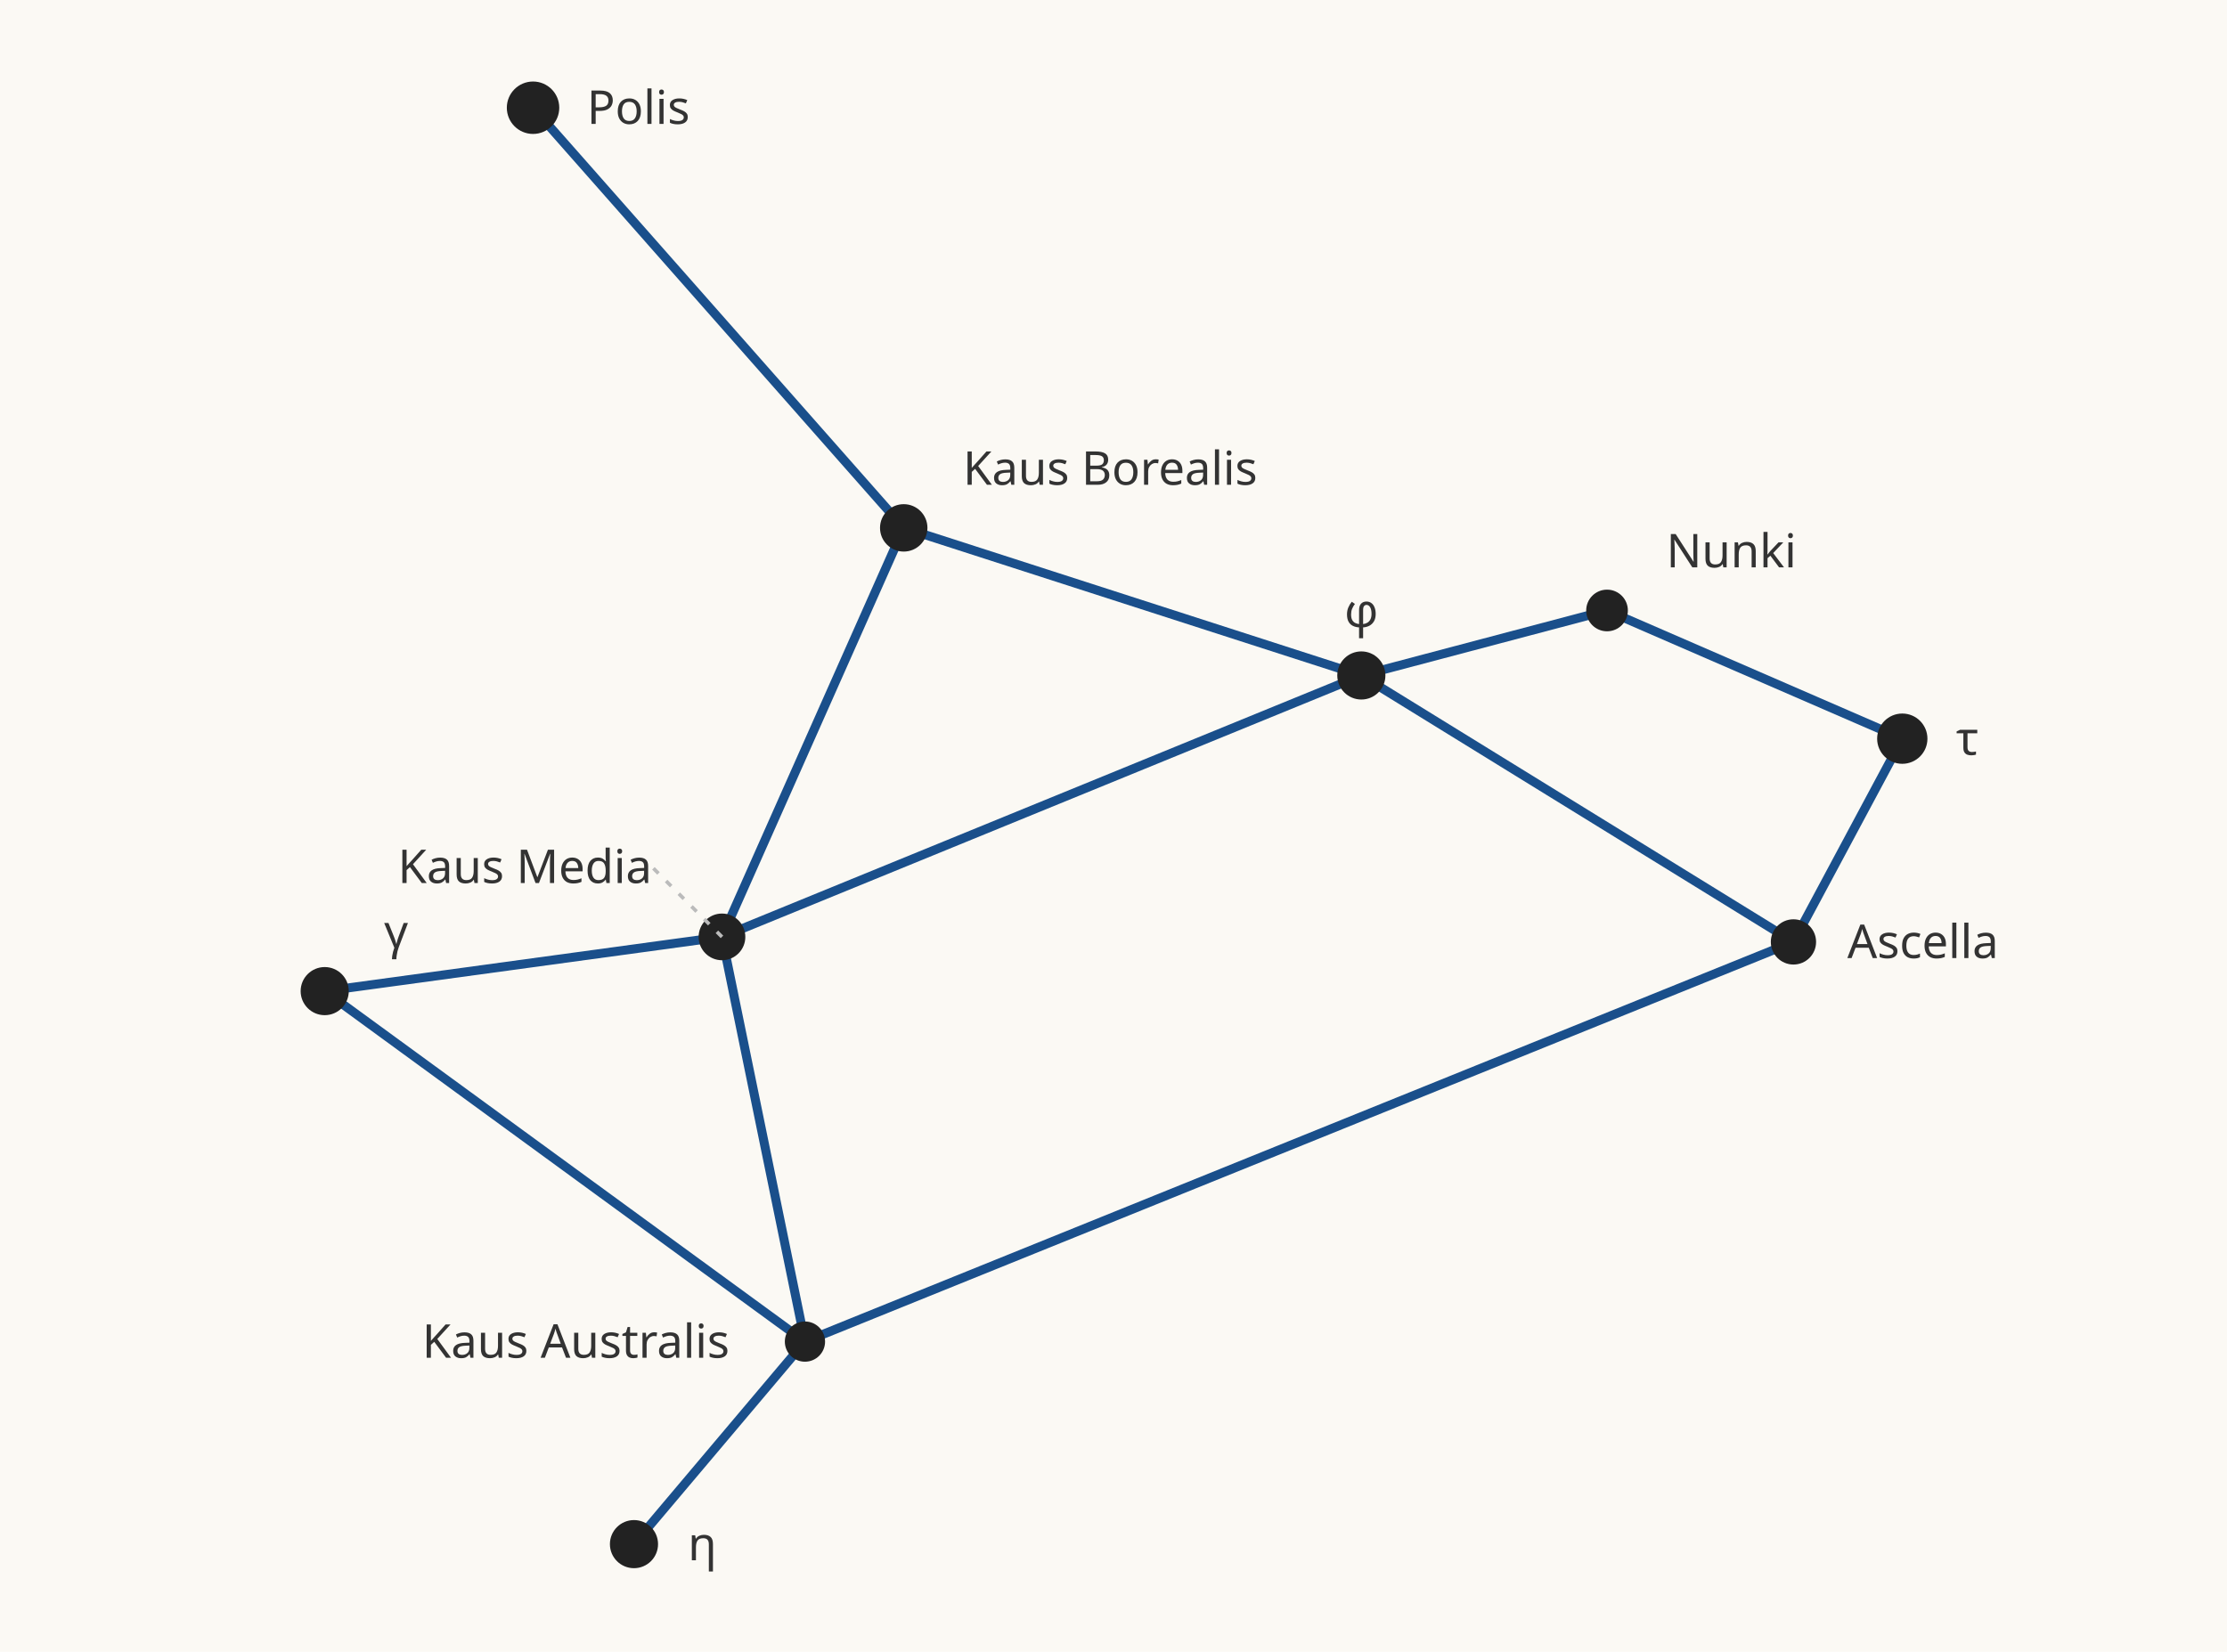
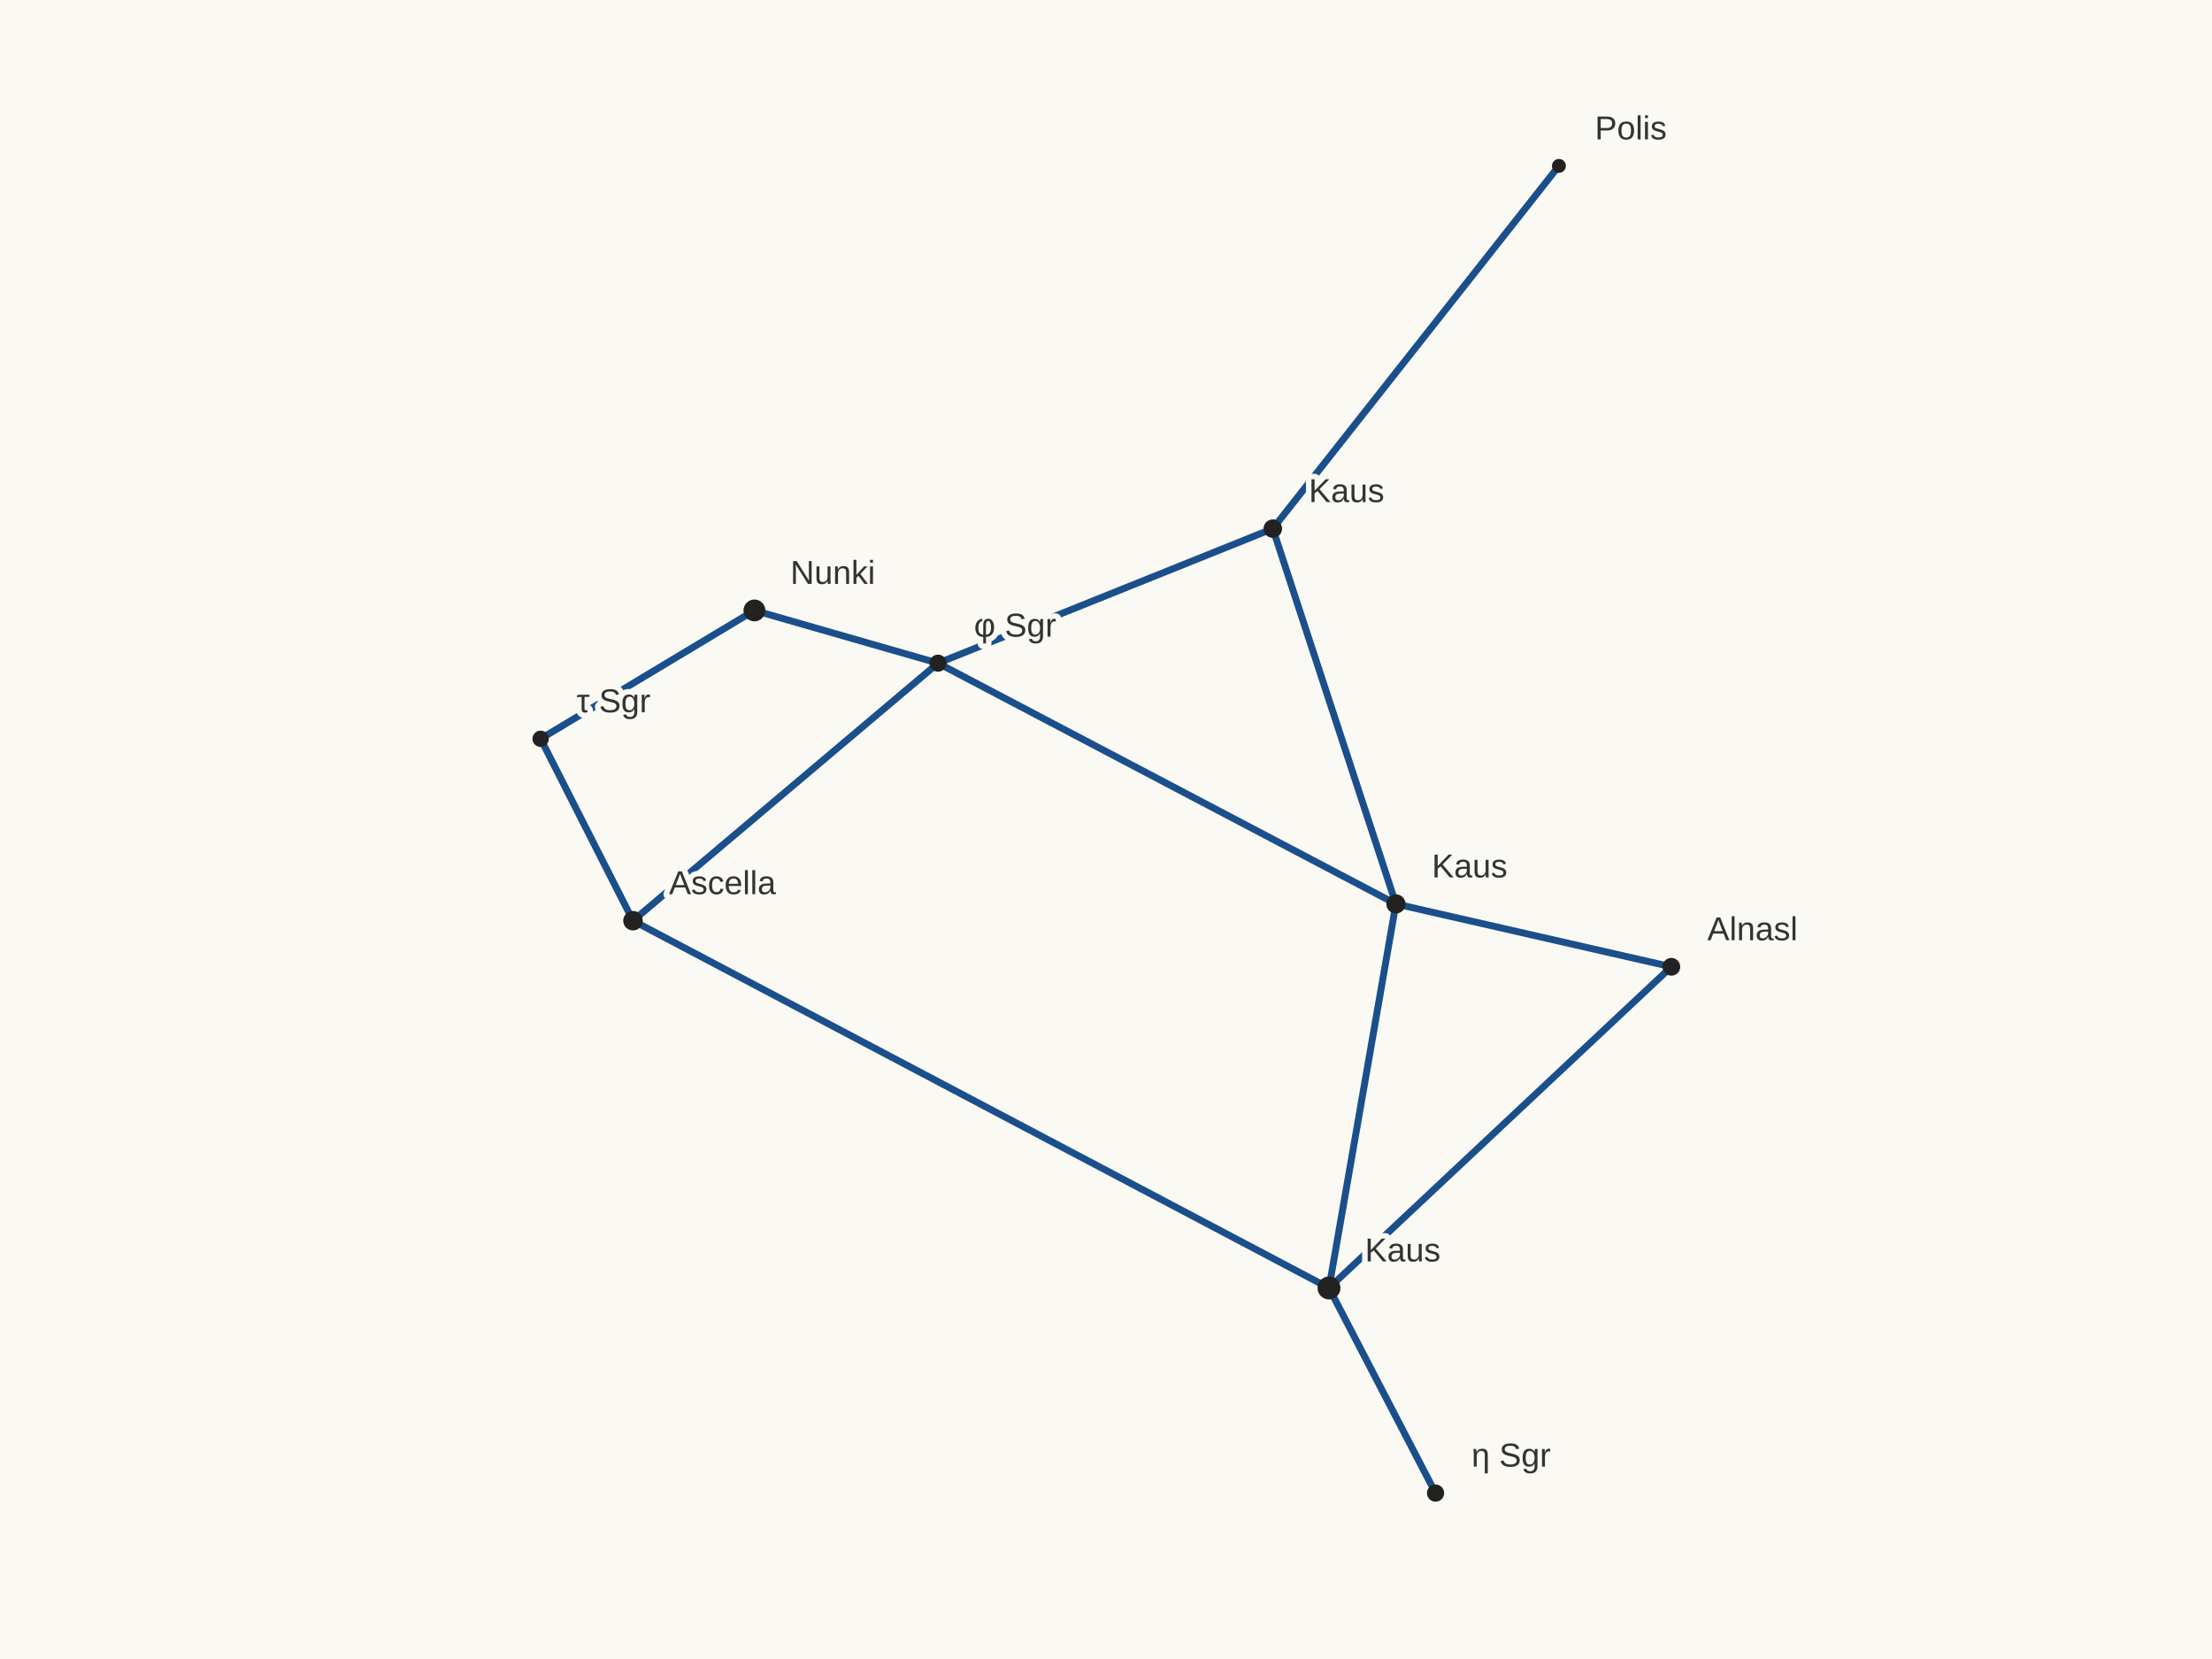
- <svg xmlns="http://www.w3.org/2000/svg" viewBox="0 0 620 460" width="620" height="460" role="img" aria-label="Figure de la constellation Sagittaire">
-   <rect width="620" height="460" fill="#fbf9f4" />
-   <line x1="148.4" y1="30.0" x2="251.6" y2="147.0" stroke="#1a4f8b" stroke-width="2.5" stroke-linecap="round" />
-   <line x1="251.6" y1="147.0" x2="379.0" y2="188.1" stroke="#1a4f8b" stroke-width="2.5" stroke-linecap="round" />
-   <line x1="379.0" y1="188.1" x2="447.4" y2="170.0" stroke="#1a4f8b" stroke-width="2.5" stroke-linecap="round" />
-   <line x1="447.4" y1="170.0" x2="529.6" y2="205.7" stroke="#1a4f8b" stroke-width="2.5" stroke-linecap="round" />
-   <line x1="529.6" y1="205.7" x2="499.3" y2="262.3" stroke="#1a4f8b" stroke-width="2.5" stroke-linecap="round" />
-   <line x1="499.3" y1="262.3" x2="224.1" y2="373.6" stroke="#1a4f8b" stroke-width="2.5" stroke-linecap="round" />
-   <line x1="224.1" y1="373.6" x2="90.4" y2="276.0" stroke="#1a4f8b" stroke-width="2.5" stroke-linecap="round" />
-   <line x1="90.4" y1="276.0" x2="201.0" y2="260.9" stroke="#1a4f8b" stroke-width="2.5" stroke-linecap="round" />
-   <line x1="201.0" y1="260.9" x2="251.6" y2="147.0" stroke="#1a4f8b" stroke-width="2.5" stroke-linecap="round" />
-   <line x1="499.3" y1="262.3" x2="379.0" y2="188.1" stroke="#1a4f8b" stroke-width="2.5" stroke-linecap="round" />
-   <line x1="379.0" y1="188.1" x2="201.0" y2="260.9" stroke="#1a4f8b" stroke-width="2.5" stroke-linecap="round" />
-   <line x1="201.0" y1="260.9" x2="224.1" y2="373.6" stroke="#1a4f8b" stroke-width="2.5" stroke-linecap="round" />
-   <line x1="224.1" y1="373.6" x2="176.5" y2="430.0" stroke="#1a4f8b" stroke-width="2.5" stroke-linecap="round" />
-   <circle cx="90.4" cy="276.0" r="6.7" fill="#222" />
-   <circle cx="148.4" cy="30.0" r="7.3" fill="#222" />
-   <circle cx="176.5" cy="430.0" r="6.7" fill="#222" />
-   <circle cx="201.0" cy="260.9" r="6.5" fill="#222" />
-   <circle cx="224.1" cy="373.6" r="5.6" fill="#222" />
-   <circle cx="251.6" cy="147.0" r="6.6" fill="#222" />
-   <circle cx="379.0" cy="188.1" r="6.7" fill="#222" />
-   <circle cx="447.4" cy="170.0" r="5.8" fill="#222" />
-   <circle cx="499.3" cy="262.3" r="6.3" fill="#222" />
-   <circle cx="529.6" cy="205.7" r="7.0" fill="#222" />
-   <text x="106.9" y="264.0" font-family="system-ui,sans-serif" font-size="13" fill="#333" text-anchor="start">γ</text>
-   <text x="163.4" y="34.5" font-family="system-ui,sans-serif" font-size="13" fill="#333" text-anchor="start">Polis</text>
-   <text x="191.5" y="434.5" font-family="system-ui,sans-serif" font-size="13" fill="#333" text-anchor="start">η</text>
-   <line x1="201.0" y1="260.9" x2="181.5" y2="241.4" stroke="#bbb" stroke-width="1" stroke-dasharray="2,3" />
-   <text x="181.5" y="245.9" font-family="system-ui,sans-serif" font-size="13" fill="#333" text-anchor="end">Kaus Media</text>
-   <text x="203.1" y="378.1" font-family="system-ui,sans-serif" font-size="13" fill="#333" text-anchor="end">Kaus Australis</text>
-   <text x="268.1" y="135.0" font-family="system-ui,sans-serif" font-size="13" fill="#333" text-anchor="start">Kaus Borealis</text>
-   <text x="379.0" y="174.6" font-family="system-ui,sans-serif" font-size="13" fill="#333" text-anchor="middle">φ</text>
-   <text x="463.9" y="158.0" font-family="system-ui,sans-serif" font-size="13" fill="#333" text-anchor="start">Nunki</text>
-   <text x="514.3" y="266.8" font-family="system-ui,sans-serif" font-size="13" fill="#333" text-anchor="start">Ascella</text>
-   <text x="544.6" y="210.2" font-family="system-ui,sans-serif" font-size="13" fill="#333" text-anchor="start">τ</text>
+ <svg xmlns="http://www.w3.org/2000/svg" viewBox="0 0 800 600" width="800" height="600" role="img" aria-label="Figure de Sagittaire">
+   <rect width="800" height="600" fill="#fbf9f4" />
+   <line x1="563.798" y1="60.000" x2="460.327" y2="191.194" stroke="#1a4f8b" stroke-width="2.5" />
+   <line x1="460.327" y1="191.194" x2="339.244" y2="239.837" stroke="#1a4f8b" stroke-width="2.5" />
+   <line x1="339.244" y1="239.837" x2="272.846" y2="220.767" stroke="#1a4f8b" stroke-width="2.5" />
+   <line x1="272.846" y1="220.767" x2="195.533" y2="267.196" stroke="#1a4f8b" stroke-width="2.5" />
+   <line x1="195.533" y1="267.196" x2="228.928" y2="332.984" stroke="#1a4f8b" stroke-width="2.5" />
+   <line x1="228.928" y1="332.984" x2="480.647" y2="465.812" stroke="#1a4f8b" stroke-width="2.5" />
+   <line x1="480.647" y1="465.812" x2="604.467" y2="349.653" stroke="#1a4f8b" stroke-width="2.5" />
+   <line x1="604.467" y1="349.653" x2="504.845" y2="326.919" stroke="#1a4f8b" stroke-width="2.5" />
+   <line x1="504.845" y1="326.919" x2="460.327" y2="191.194" stroke="#1a4f8b" stroke-width="2.5" />
+   <line x1="228.928" y1="332.984" x2="339.244" y2="239.837" stroke="#1a4f8b" stroke-width="2.5" />
+   <line x1="339.244" y1="239.837" x2="504.845" y2="326.919" stroke="#1a4f8b" stroke-width="2.5" />
+   <line x1="504.845" y1="326.919" x2="480.647" y2="465.812" stroke="#1a4f8b" stroke-width="2.5" />
+   <line x1="480.647" y1="465.812" x2="519.185" y2="540.000" stroke="#1a4f8b" stroke-width="2.5" />
+   <circle cx="604.467" cy="349.653" r="3.21" fill="#222" data-star="simbad:2432279" />
+   <circle cx="563.798" cy="60.000" r="2.52" fill="#222" data-star="simbad:2536242" />
+   <circle cx="519.185" cy="540.000" r="3.11" fill="#222" data-star="simbad:2350972" />
+   <circle cx="504.845" cy="326.919" r="3.47" fill="#222" data-star="simbad:2473749" />
+   <circle cx="480.647" cy="465.812" r="4.15" fill="#222" data-star="simbad:2371233" />
+   <circle cx="460.327" cy="191.194" r="3.35" fill="#222" data-star="simbad:2501824" />
+   <circle cx="339.244" cy="239.837" r="3.09" fill="#222" data-star="simbad:2503301" />
+   <circle cx="272.846" cy="220.767" r="3.95" fill="#222" data-star="simbad:2503532" />
+   <circle cx="228.928" cy="332.984" r="3.53" fill="#222" data-star="simbad:2477592" />
+   <circle cx="195.533" cy="267.196" r="2.95" fill="#222" data-star="simbad:2477543" />
+   <text x="241.93" y="319.98" dominant-baseline="middle" font-family="Arial,sans-serif" font-size="12" fill="#333" paint-order="stroke" stroke="#fbf9f4" stroke-width="4" stroke-linejoin="round">Ascella</text>
+   <text x="617.47" y="336.65" dominant-baseline="middle" font-family="Arial,sans-serif" font-size="12" fill="#333" paint-order="stroke" stroke="#fbf9f4" stroke-width="4" stroke-linejoin="round">Alnasl</text>
+   <text x="576.80" y="47.00" dominant-baseline="middle" font-family="Arial,sans-serif" font-size="12" fill="#333" paint-order="stroke" stroke="#fbf9f4" stroke-width="4" stroke-linejoin="round">Polis</text>
+   <text x="532.18" y="527.00" dominant-baseline="middle" font-family="Arial,sans-serif" font-size="12" fill="#333" paint-order="stroke" stroke="#fbf9f4" stroke-width="4" stroke-linejoin="round">η Sgr</text>
+   <text x="352.24" y="226.84" dominant-baseline="middle" font-family="Arial,sans-serif" font-size="12" fill="#333" paint-order="stroke" stroke="#fbf9f4" stroke-width="4" stroke-linejoin="round">φ Sgr</text>
+   <text x="285.85" y="207.77" dominant-baseline="middle" font-family="Arial,sans-serif" font-size="12" fill="#333" paint-order="stroke" stroke="#fbf9f4" stroke-width="4" stroke-linejoin="round">Nunki</text>
+   <text x="208.53" y="254.20" dominant-baseline="middle" font-family="Arial,sans-serif" font-size="12" fill="#333" paint-order="stroke" stroke="#fbf9f4" stroke-width="4" stroke-linejoin="round">τ Sgr</text>
+   <text x="517.84" y="313.92" dominant-baseline="middle" font-family="Arial,sans-serif" font-size="12" fill="#333" paint-order="stroke" stroke="#fbf9f4" stroke-width="4" stroke-linejoin="round">Kaus</text>
+   <text x="493.65" y="452.81" dominant-baseline="middle" font-family="Arial,sans-serif" font-size="12" fill="#333" paint-order="stroke" stroke="#fbf9f4" stroke-width="4" stroke-linejoin="round">Kaus</text>
+   <text x="473.33" y="178.19" dominant-baseline="middle" font-family="Arial,sans-serif" font-size="12" fill="#333" paint-order="stroke" stroke="#fbf9f4" stroke-width="4" stroke-linejoin="round">Kaus</text>
</svg>
